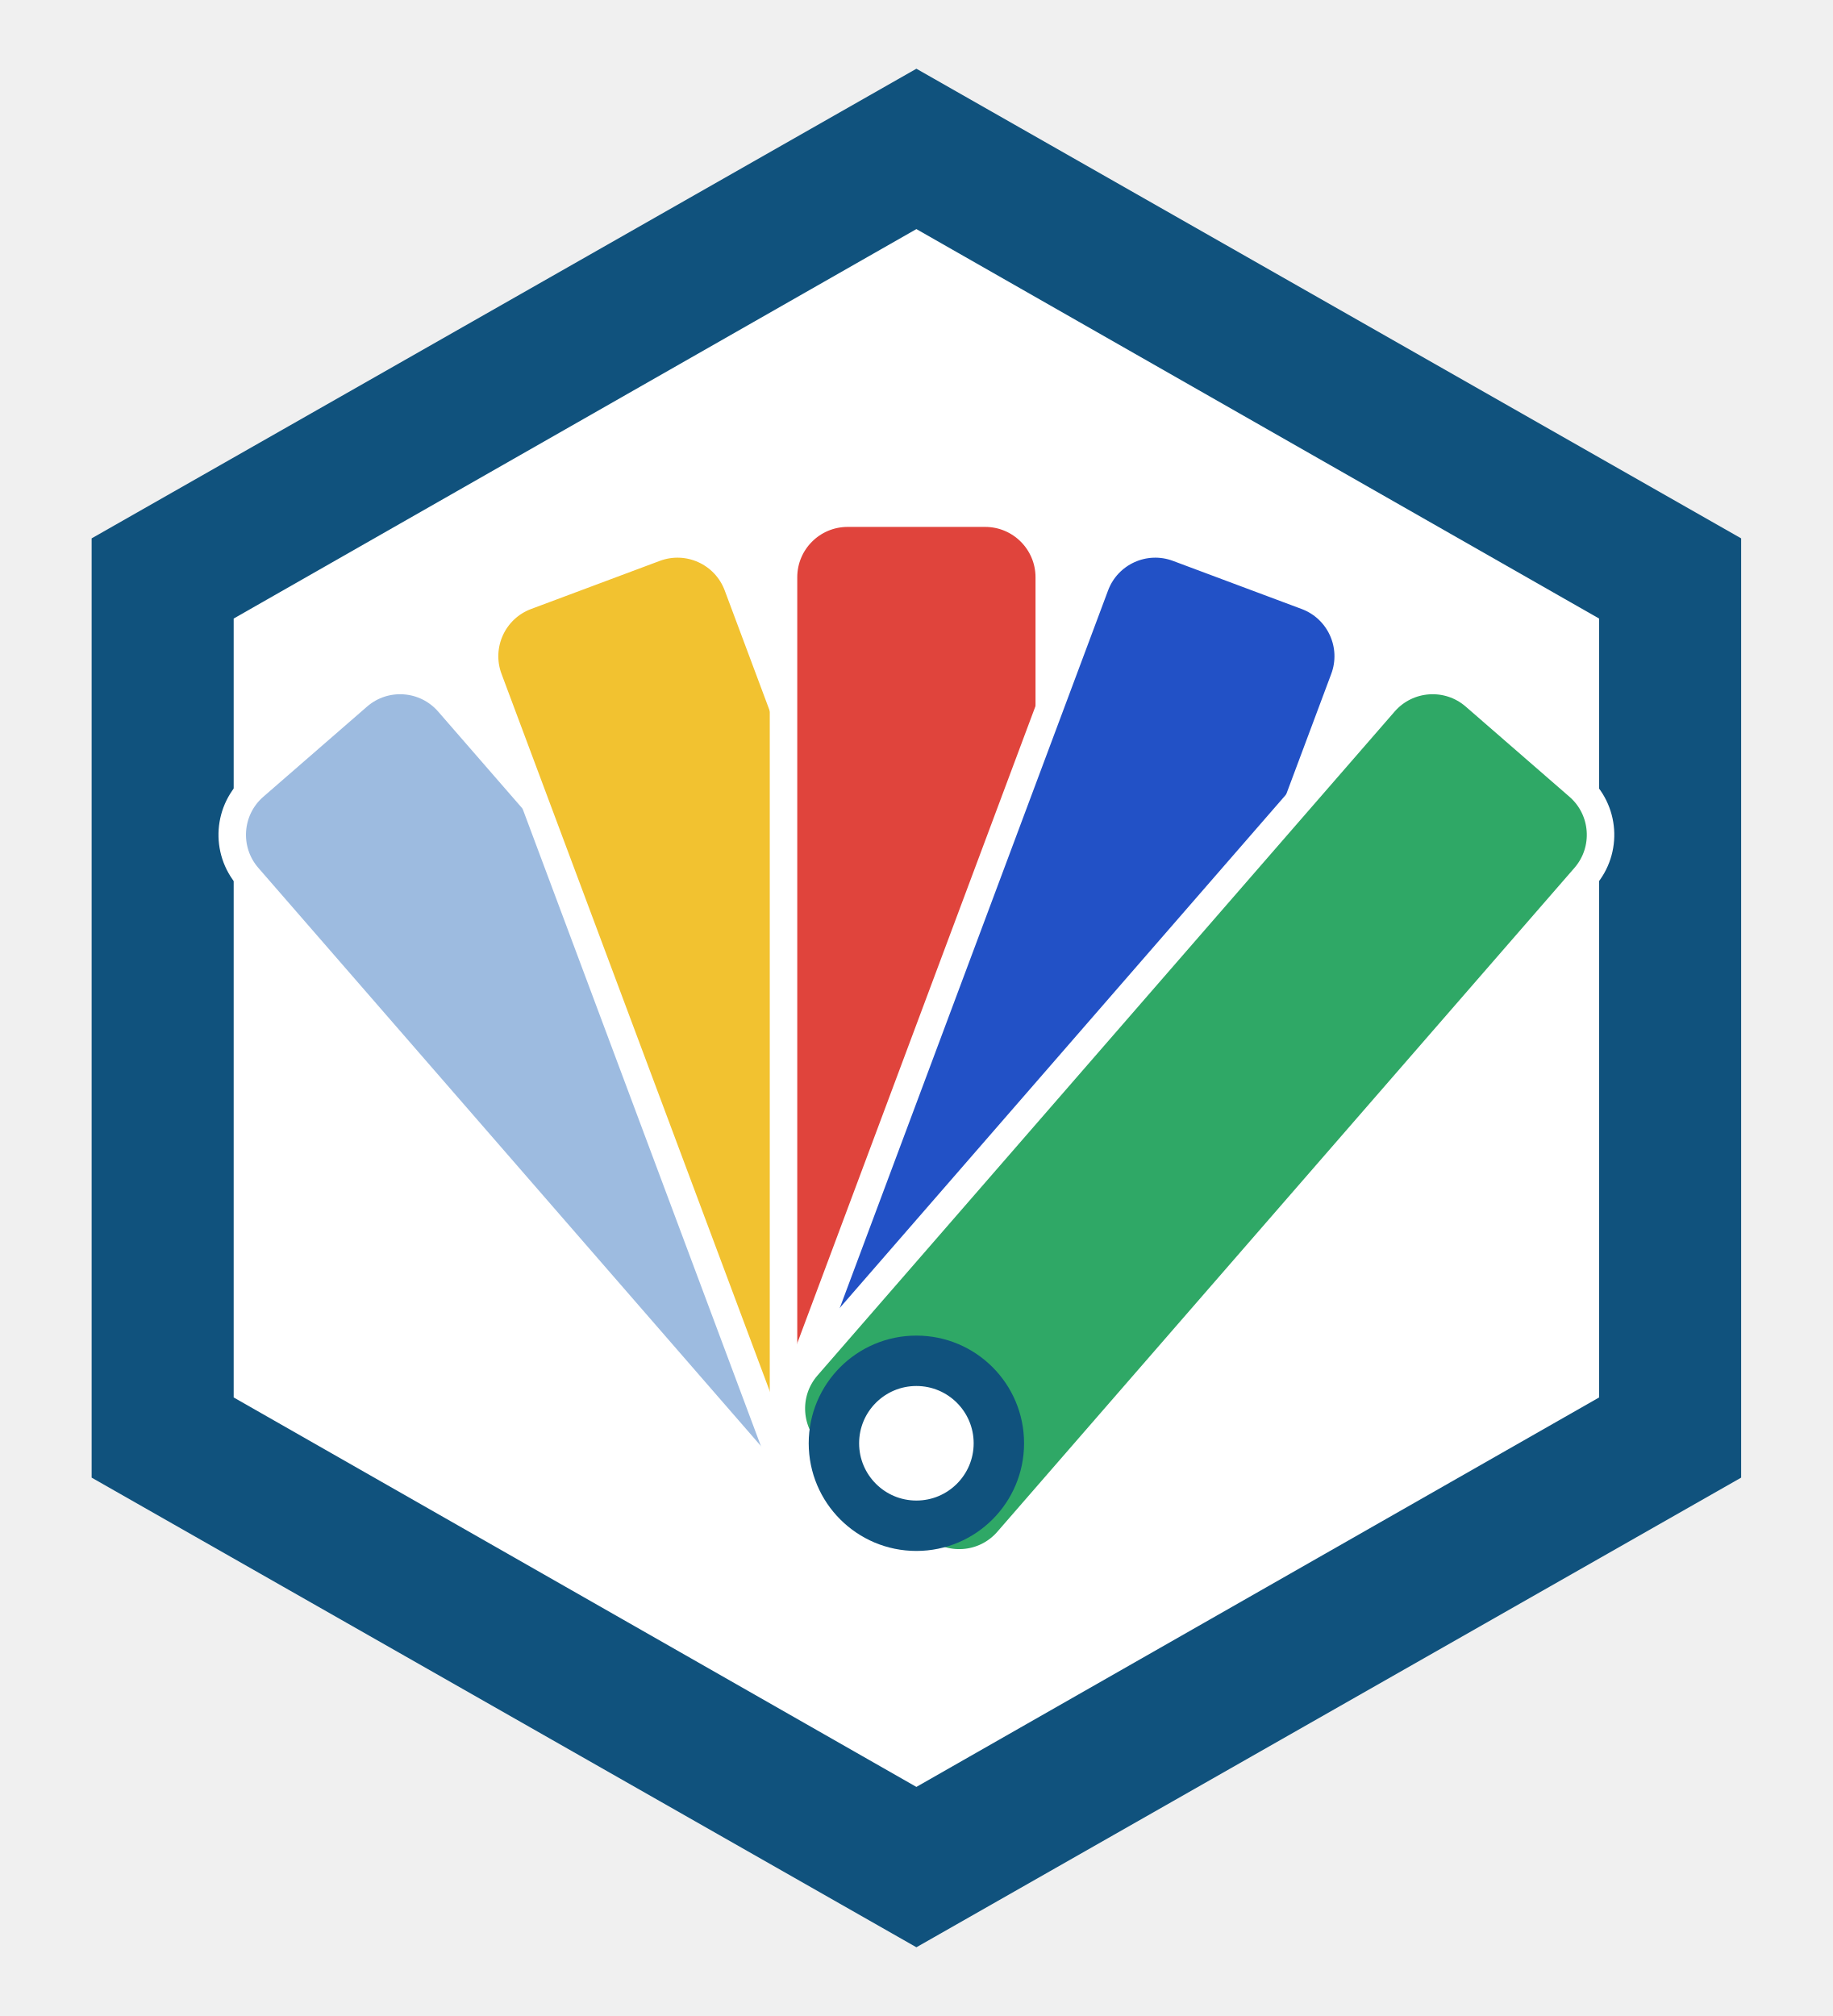
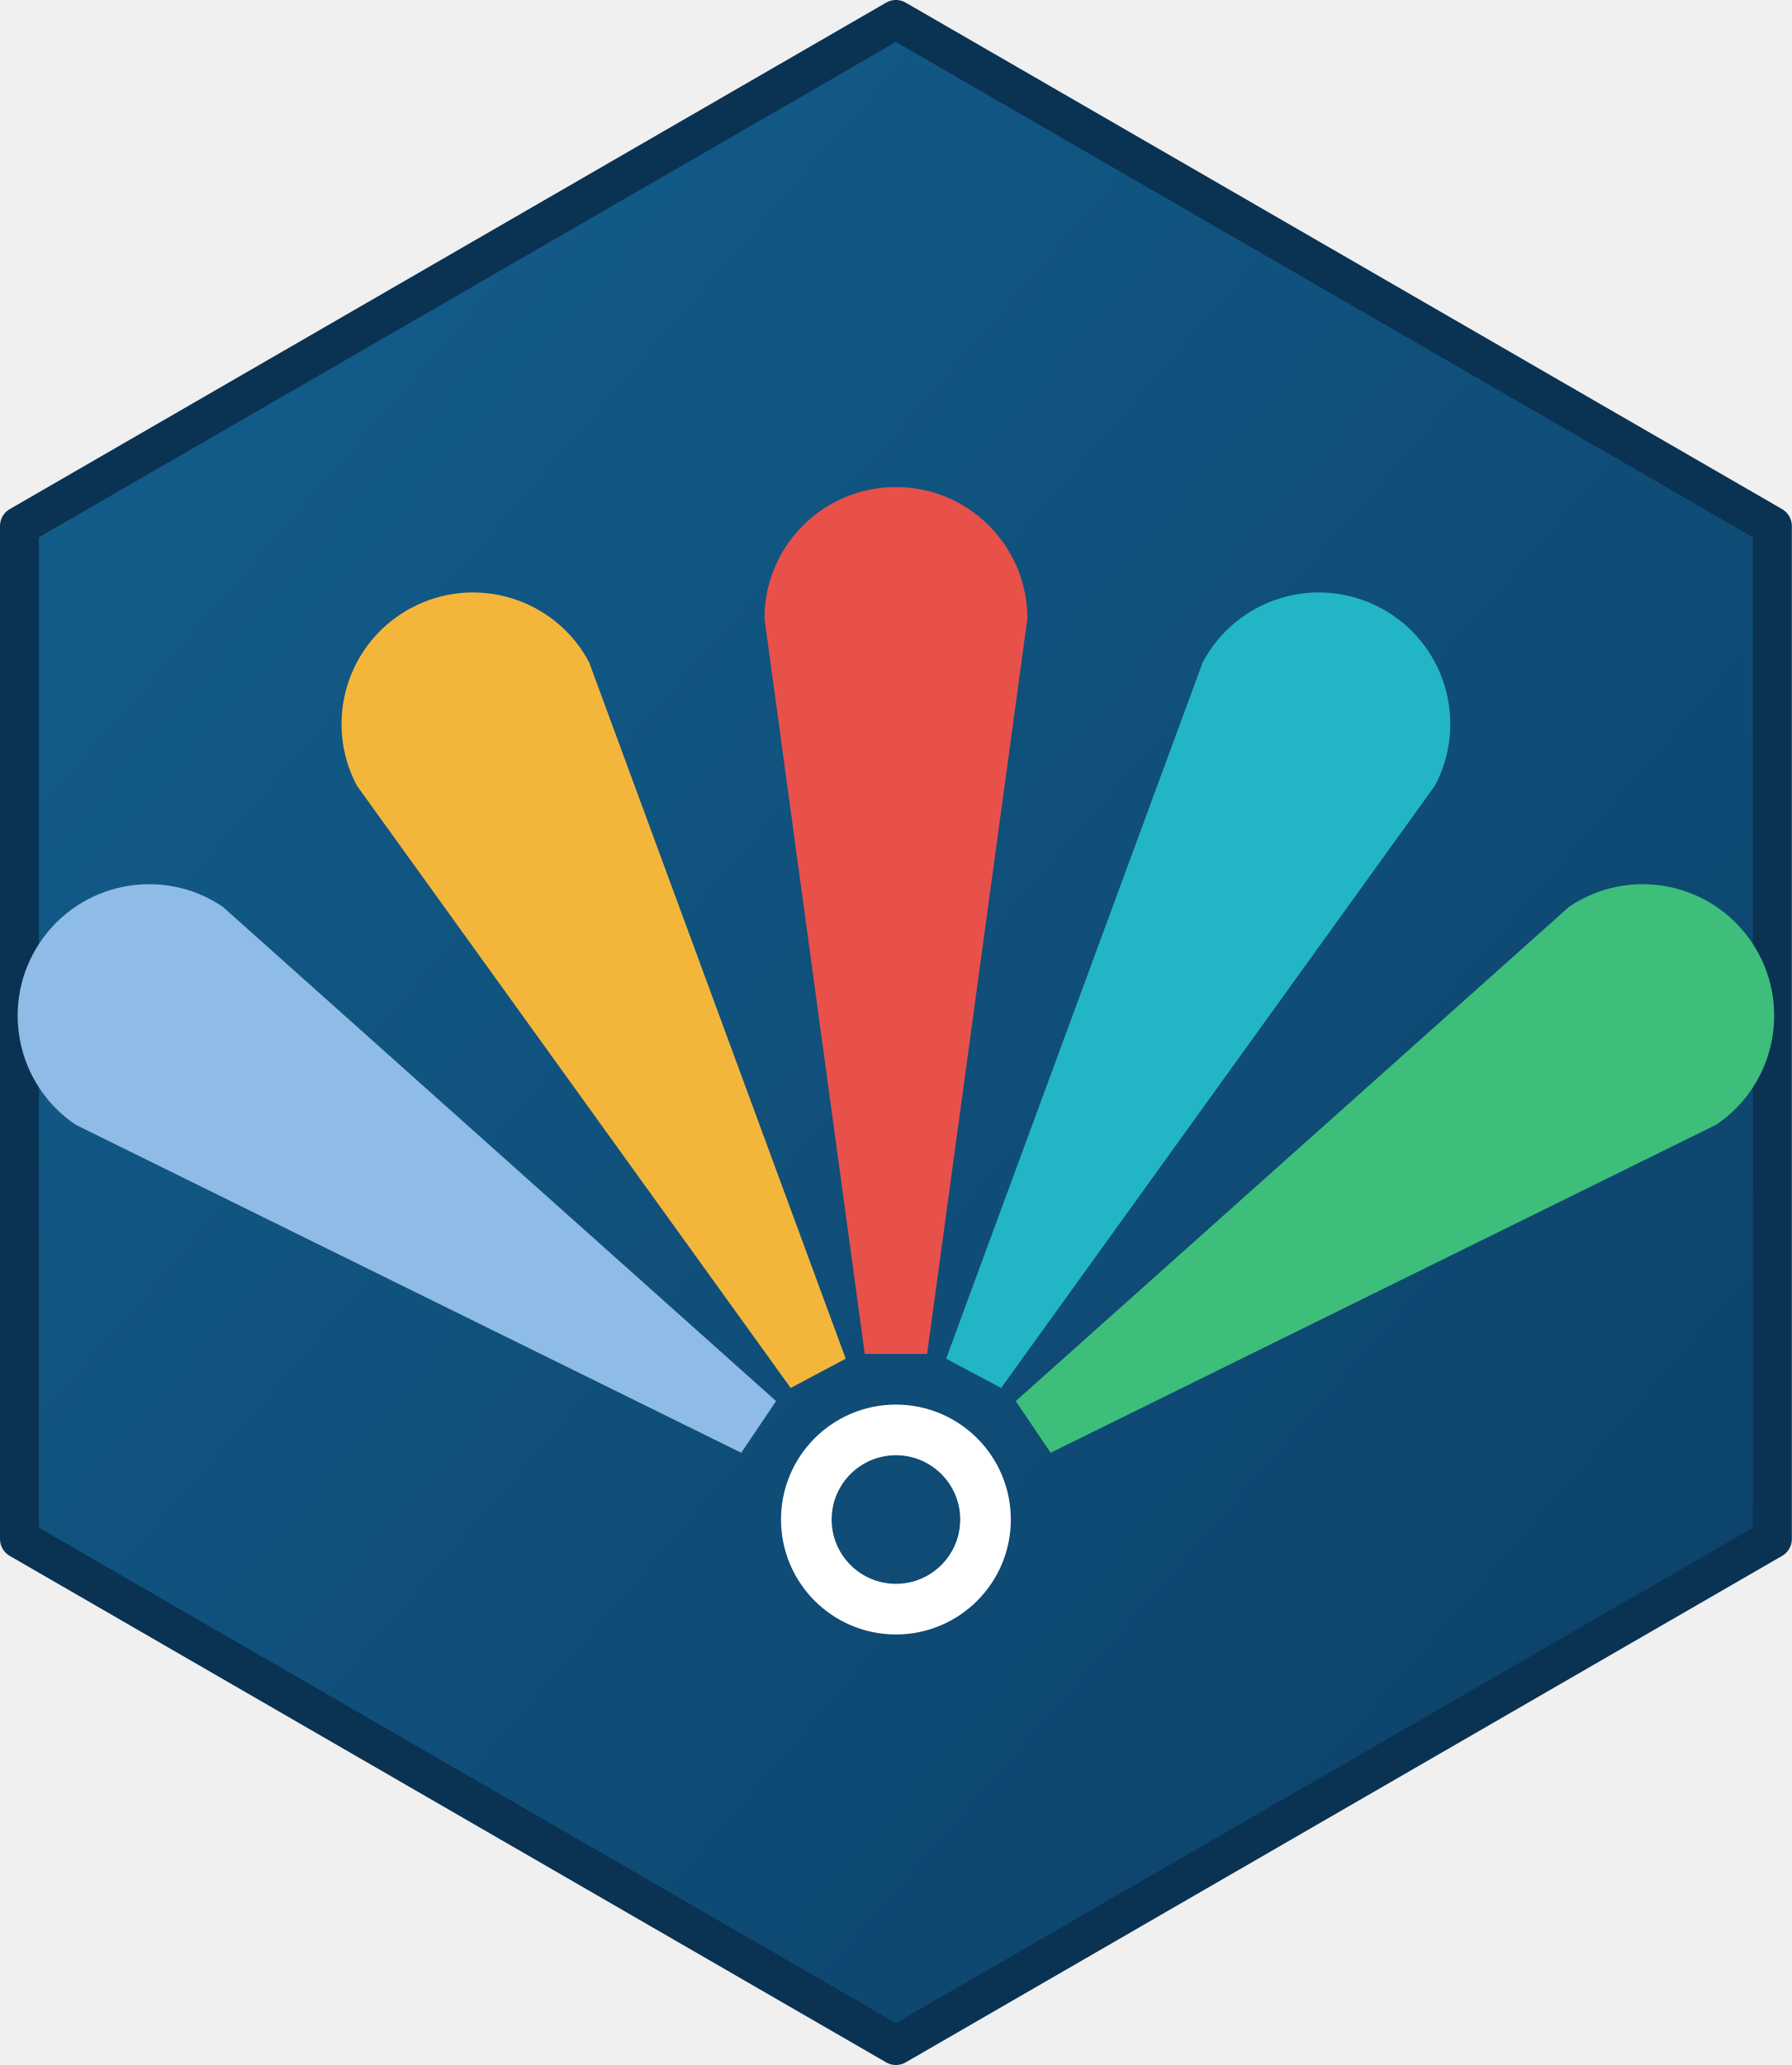
- <svg xmlns="http://www.w3.org/2000/svg" viewBox="0 0 40 44">
-   <path d="M20 1.5 38 11.75v20.5L20 42.5 2 32.25v-20.5z" fill="#10527D" />
-   <path d="M20 5 34.9 13.5v17L20 39 5.1 30.5v-17z" fill="#fff" />
-   <rect x="17.1" y="11.2" width="5.8" height="22" rx="1.4" fill="#9DBBE0" stroke="#fff" stroke-width=".6" transform="rotate(-41 20 31.5)" />
-   <rect x="17.1" y="11.2" width="5.8" height="22" rx="1.4" fill="#F2C230" stroke="#fff" stroke-width=".6" transform="rotate(-20.5 20 31.5)" />
-   <rect x="17.1" y="11.2" width="5.8" height="22" rx="1.4" fill="#E0443C" stroke="#fff" stroke-width=".6" transform="rotate(0 20 31.5)" />
-   <rect x="17.1" y="11.2" width="5.8" height="22" rx="1.4" fill="#2251C6" stroke="#fff" stroke-width=".6" transform="rotate(20.5 20 31.5)" />
-   <rect x="17.1" y="11.2" width="5.8" height="22" rx="1.4" fill="#2FA866" stroke="#fff" stroke-width=".6" transform="rotate(41 20 31.5)" />
-   <circle cx="20" cy="31.5" r="1.8" fill="#fff" stroke="#10527D" stroke-width="1.1" />
+ <svg xmlns="http://www.w3.org/2000/svg" viewBox="0 0 92.0 106.0" width="368" height="424">
+   <defs>
+     <linearGradient id="hexg" x1="0" y1="0" x2="1" y2="1">
+       <stop offset="0" stop-color="#13608F" />
+       <stop offset="1" stop-color="#0C3F66" />
+     </linearGradient>
+   </defs>
+   <g transform="translate(-14 -7)">
+     <path d="M60 8 L105 34 L105 86 L60 112 L15 86 L15 34 Z" fill="url(#hexg)" stroke="#0A3253" stroke-width="2" stroke-linejoin="round" />
+     <path d="M58.40 76.50 L53.25 38.75 A6.75 6.75 0 0 1 66.75 38.75 L61.60 76.50 Z" fill="#8FBCE6" transform="rotate(-56 60 85)" />
+     <path d="M58.40 76.50 L53.25 38.75 A6.75 6.75 0 0 1 66.75 38.75 L61.60 76.50 Z" fill="#F4B63A" transform="rotate(-28 60 85)" />
+     <path d="M58.40 76.50 L53.25 38.75 A6.75 6.75 0 0 1 66.75 38.75 L61.60 76.50 Z" fill="#E8504A" transform="rotate(0 60 85)" />
+     <path d="M58.40 76.50 L53.25 38.75 A6.75 6.75 0 0 1 66.75 38.75 L61.60 76.50 Z" fill="#22B5C6" transform="rotate(28 60 85)" />
+     <path d="M58.40 76.50 L53.25 38.75 A6.75 6.75 0 0 1 66.75 38.75 L61.60 76.50 Z" fill="#3DBE7A" transform="rotate(56 60 85)" />
+     <circle cx="60" cy="85" r="4.6" fill="none" stroke="#FFFFFF" stroke-width="2.6" />
+   </g>
</svg>
